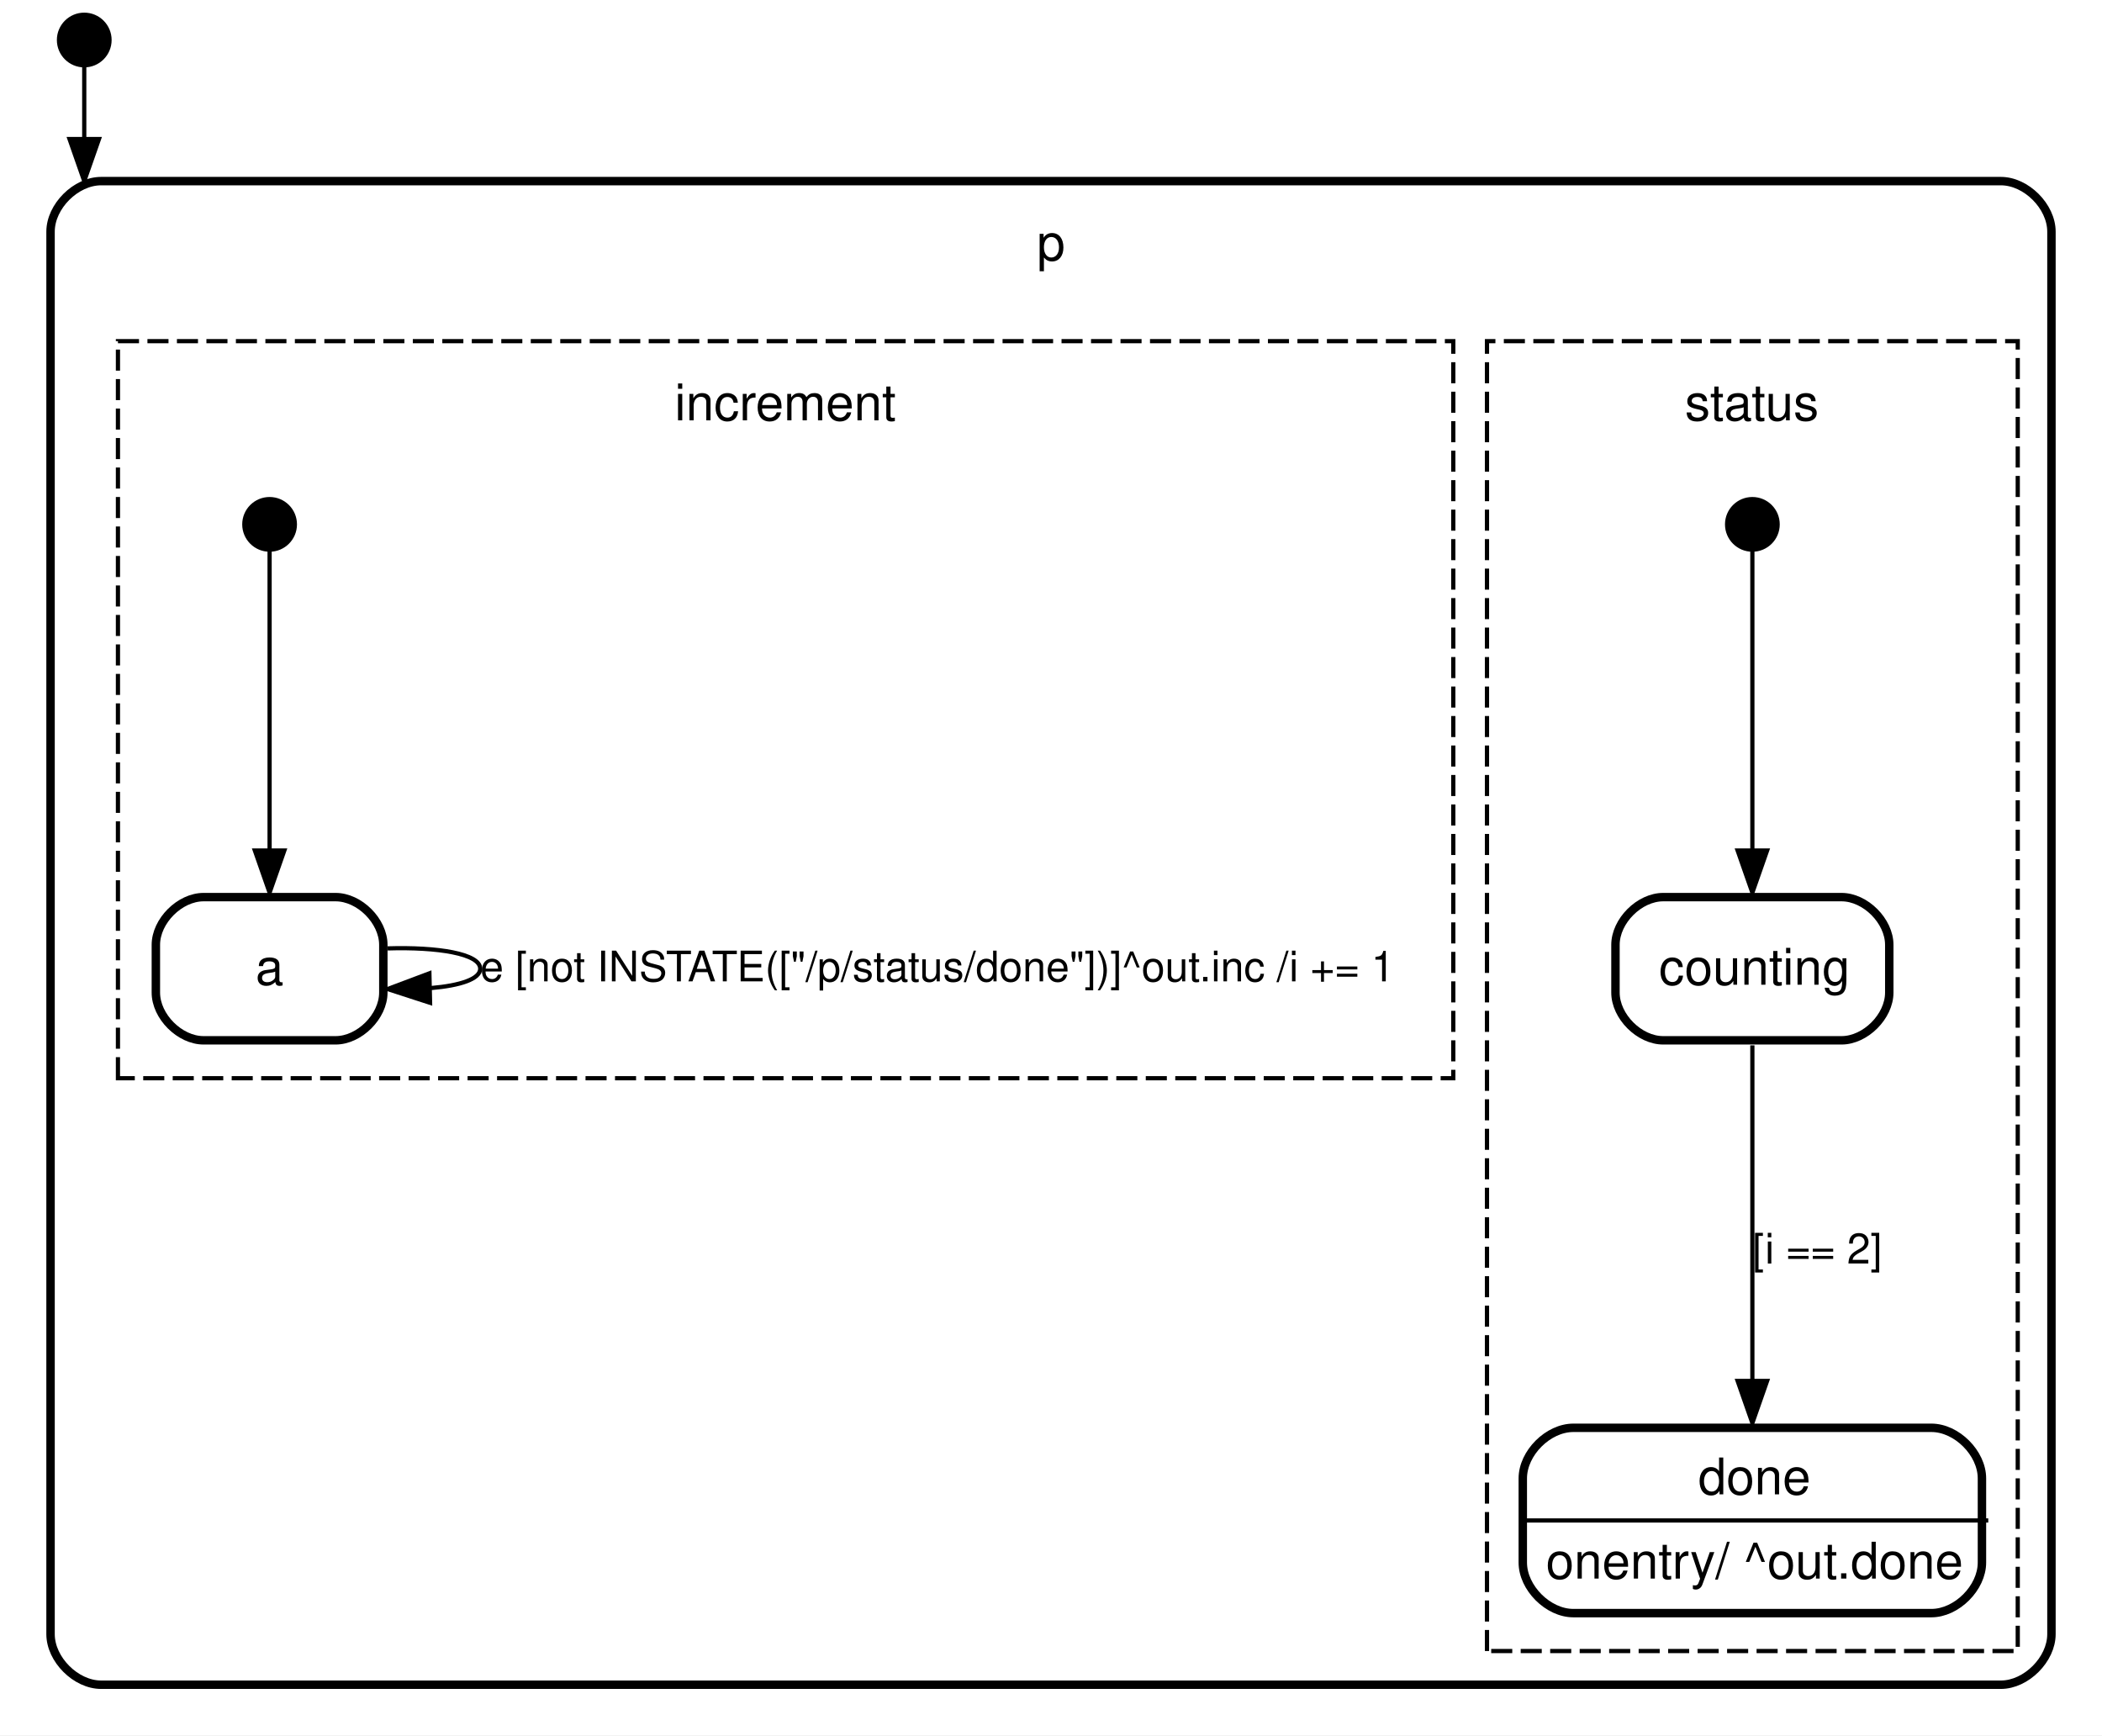
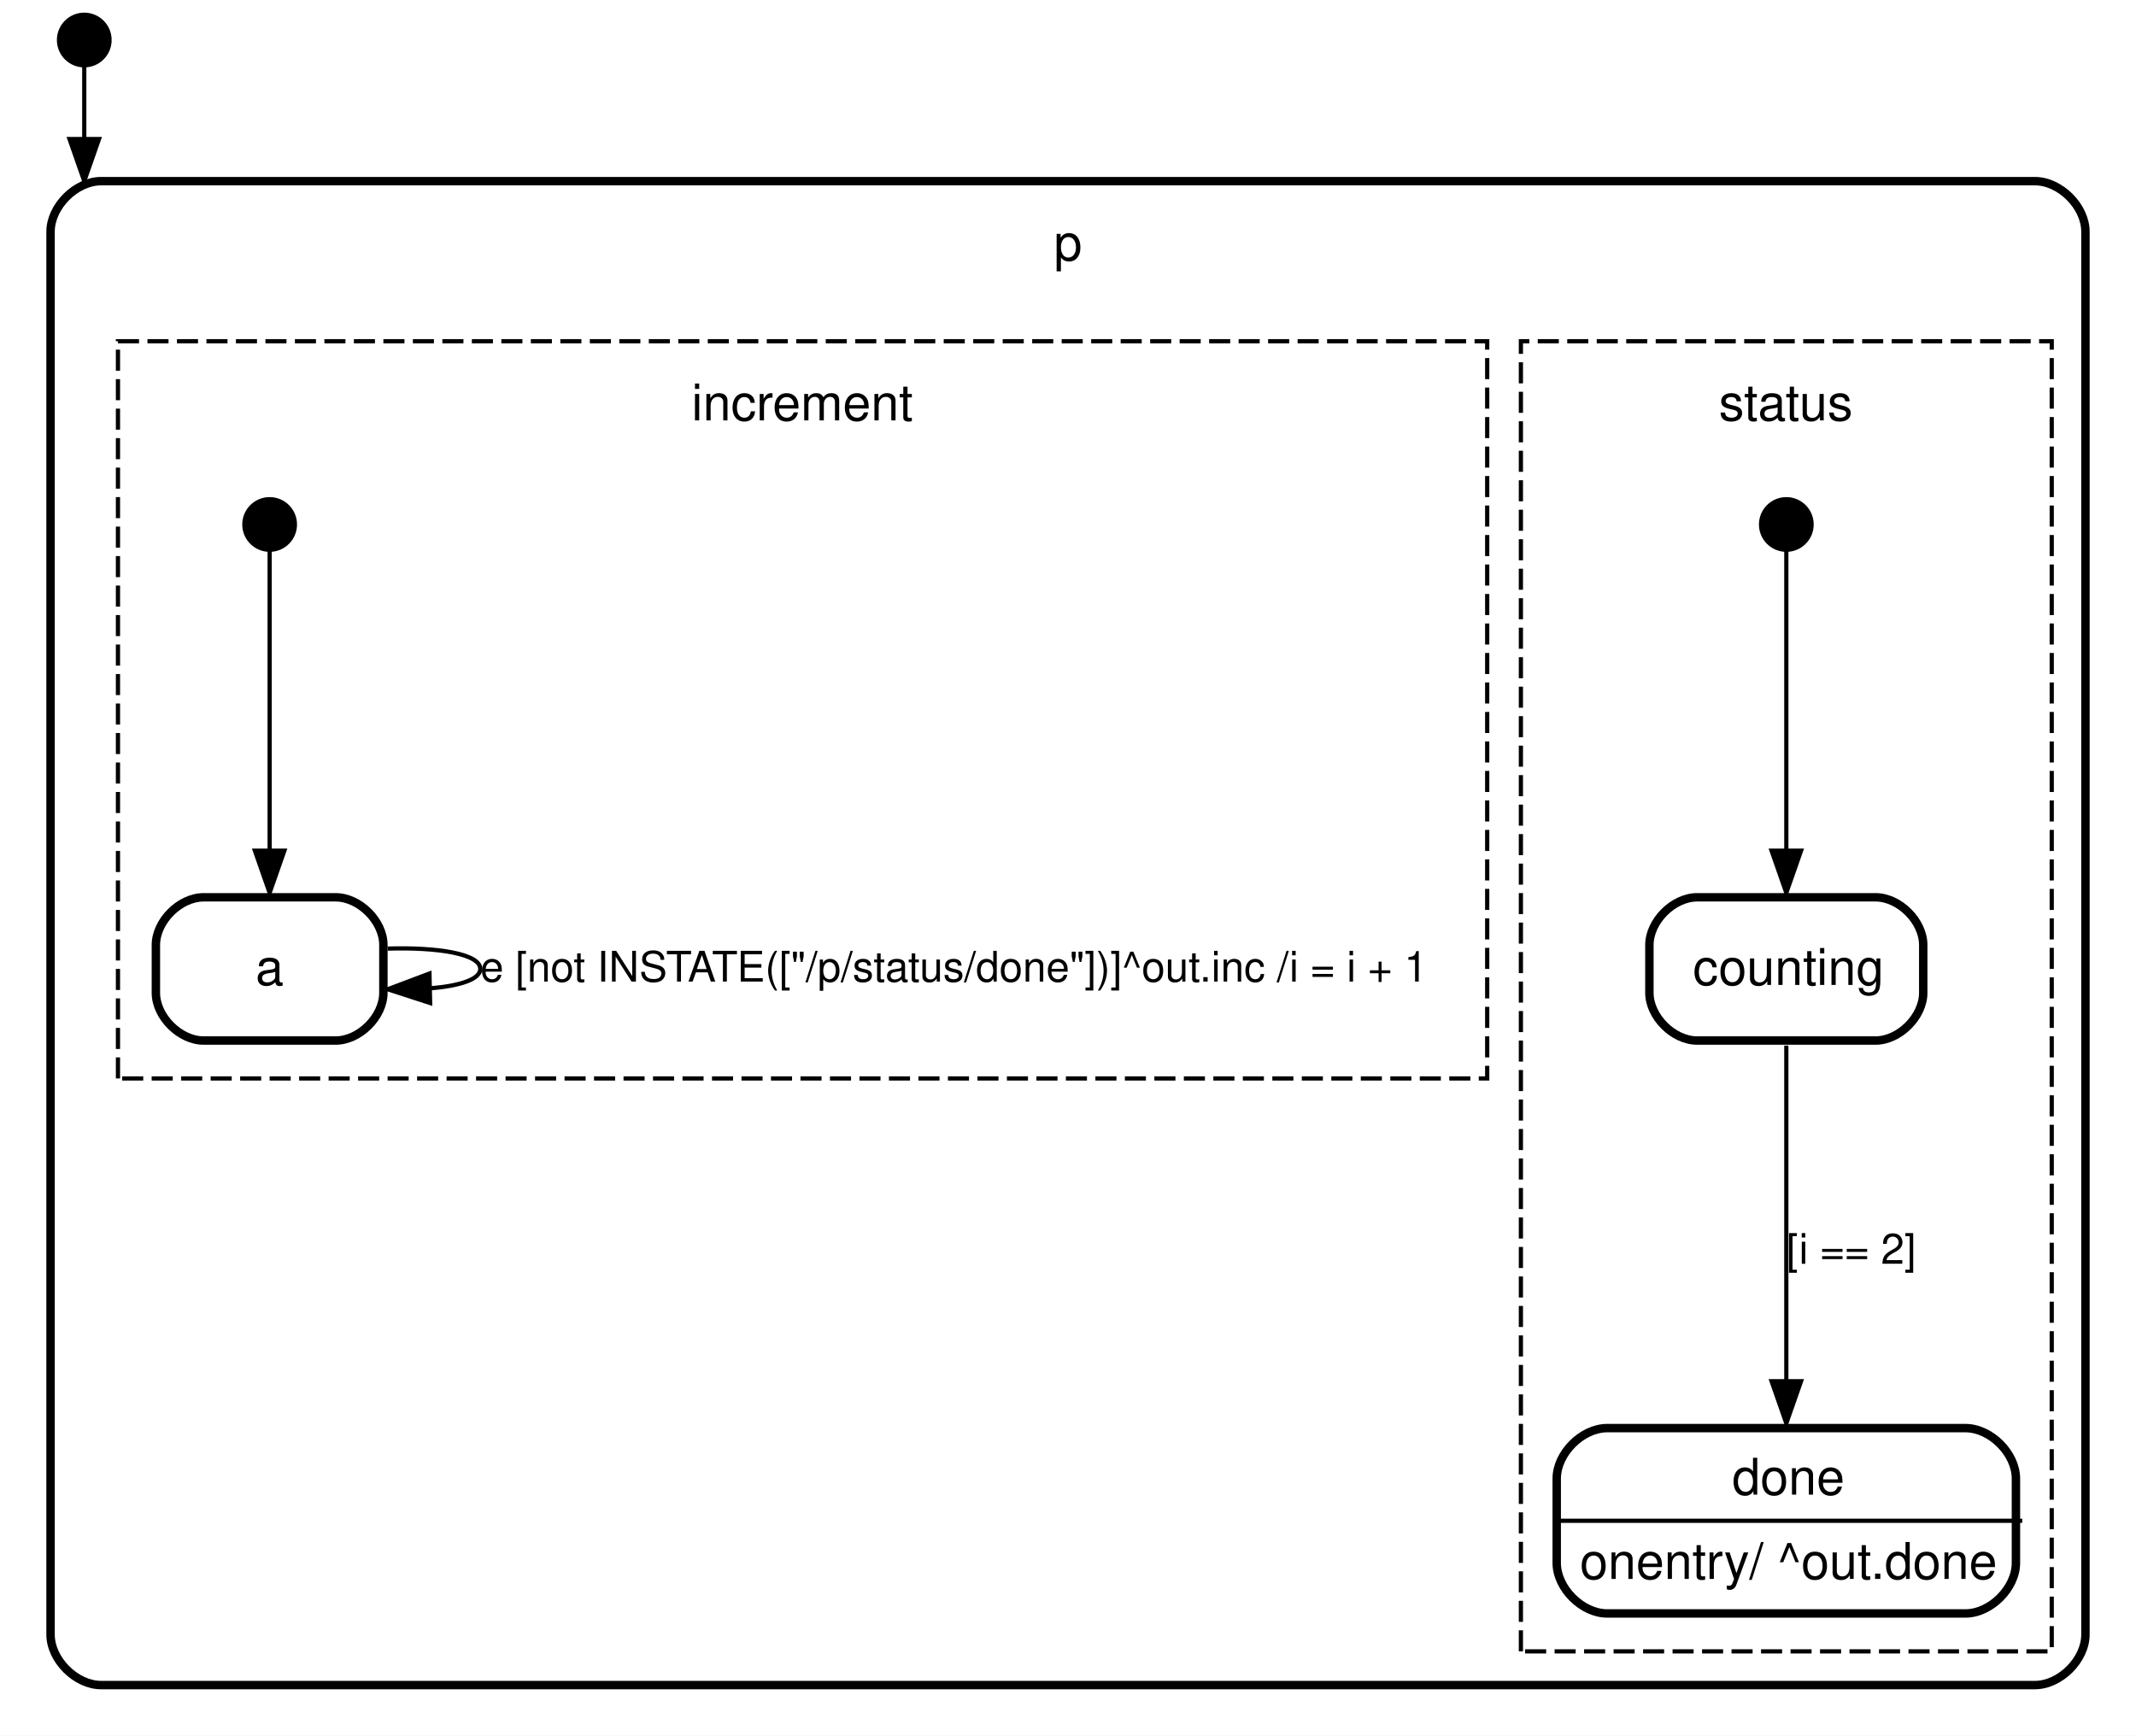
- <svg xmlns="http://www.w3.org/2000/svg" width="499pt" height="412pt" viewBox="0.00 0.00 499.00 412.00">
+ <svg xmlns="http://www.w3.org/2000/svg" width="507pt" height="412pt" viewBox="0.00 0.00 507.00 412.00">
  <g id="graph0" class="graph" transform="scale(1 1) rotate(0) translate(4 408)">
-     <polygon fill="#ffffff" stroke="transparent" points="-4,4 -4,-408 495,-408 495,4 -4,4" />
+     <polygon fill="#ffffff" stroke="transparent" points="-4,4 -4,-408 503,-408 503,4 -4,4" />
    <g id="clust1" class="cluster">
-       <path fill="none" stroke="#000000" stroke-width="2" d="M20,-8C20,-8 471,-8 471,-8 477,-8 483,-14 483,-20 483,-20 483,-353 483,-353 483,-359 477,-365 471,-365 471,-365 20,-365 20,-365 14,-365 8,-359 8,-353 8,-353 8,-20 8,-20 8,-14 14,-8 20,-8" />
-       <text text-anchor="start" x="242.165" y="-346.2" font-family="Helvetica,sans-Serif" font-size="12.00" fill="#000000">p</text>
+       <path fill="none" stroke="#000000" stroke-width="2" d="M20,-8C20,-8 479,-8 479,-8 485,-8 491,-14 491,-20 491,-20 491,-353 491,-353 491,-359 485,-365 479,-365 479,-365 20,-365 20,-365 14,-365 8,-359 8,-353 8,-353 8,-20 8,-20 8,-14 14,-8 20,-8" />
+       <text text-anchor="start" x="246.165" y="-346.2" font-family="Helvetica,sans-Serif" font-size="12.00" fill="#000000">p</text>
    </g>
    <g id="clust2" class="cluster">
-       <polygon fill="none" stroke="#000000" stroke-dasharray="5,2" points="349,-16 349,-327 475,-327 475,-16 349,-16" />
-       <text text-anchor="start" x="395.994" y="-308.2" font-family="Helvetica,sans-Serif" font-size="12.00" fill="#000000">status</text>
+       <polygon fill="none" stroke="#000000" stroke-dasharray="5,2" points="357,-16 357,-327 483,-327 483,-16 357,-16" />
+       <text text-anchor="start" x="403.994" y="-308.2" font-family="Helvetica,sans-Serif" font-size="12.00" fill="#000000">status</text>
    </g>
    <g id="clust3" class="cluster">
-       <polygon fill="none" stroke="#000000" stroke-dasharray="5,2" points="24,-152 24,-327 341,-327 341,-152 24,-152" />
-       <text text-anchor="start" x="156.165" y="-308.2" font-family="Helvetica,sans-Serif" font-size="12.00" fill="#000000">increment</text>
+       <polygon fill="none" stroke="#000000" stroke-dasharray="5,2" points="24,-152 24,-327 349,-327 349,-152 24,-152" />
+       <text text-anchor="start" x="160.165" y="-308.2" font-family="Helvetica,sans-Serif" font-size="12.00" fill="#000000">increment</text>
    </g>
    <g id="node1" class="node">
      <ellipse fill="#000000" stroke="#000000" stroke-width="2" cx="16" cy="-398.5" rx="5.5" ry="5.5" />
    </g>
    <g id="edge1" class="edge">
      <path fill="none" stroke="#000000" d="M16,-392.953C16,-388.778 16,-382.504 16,-375.033" />
      <polygon fill="#000000" stroke="#000000" points="19.5,-374.997 16,-364.997 12.5,-374.997 19.5,-374.997" />
      <text text-anchor="middle" x="17.39" y="-376" font-family="Helvetica,sans-Serif" font-size="10.00" fill="#000000"> </text>
    </g>
    <g id="node4" class="node">
-       <ellipse fill="#000000" stroke="#000000" stroke-width="2" cx="412" cy="-283.5" rx="5.5" ry="5.5" />
+       <ellipse fill="#000000" stroke="#000000" stroke-width="2" cx="420" cy="-283.5" rx="5.5" ry="5.5" />
    </g>
    <g id="node6" class="node">
-       <polygon fill="transparent" stroke="transparent" stroke-width="2" points="445.5,-196 378.5,-196 378.5,-160 445.5,-160 445.5,-196" />
-       <text text-anchor="start" x="389.824" y="-174.2" font-family="Helvetica,sans-Serif" font-size="12.00" fill="#000000">counting</text>
-       <path fill="none" stroke="#000000" stroke-width="2" d="M390.833,-161C390.833,-161 433.167,-161 433.167,-161 438.833,-161 444.5,-166.667 444.5,-172.333 444.5,-172.333 444.5,-183.667 444.5,-183.667 444.5,-189.333 438.833,-195 433.167,-195 433.167,-195 390.833,-195 390.833,-195 385.167,-195 379.5,-189.333 379.5,-183.667 379.5,-183.667 379.5,-172.333 379.5,-172.333 379.5,-166.667 385.167,-161 390.833,-161" />
+       <polygon fill="transparent" stroke="transparent" stroke-width="2" points="453.5,-196 386.5,-196 386.5,-160 453.5,-160 453.5,-196" />
+       <text text-anchor="start" x="397.824" y="-174.2" font-family="Helvetica,sans-Serif" font-size="12.00" fill="#000000">counting</text>
+       <path fill="none" stroke="#000000" stroke-width="2" d="M398.833,-161C398.833,-161 441.167,-161 441.167,-161 446.833,-161 452.5,-166.667 452.5,-172.333 452.5,-172.333 452.5,-183.667 452.5,-183.667 452.5,-189.333 446.833,-195 441.167,-195 441.167,-195 398.833,-195 398.833,-195 393.167,-195 387.5,-189.333 387.5,-183.667 387.5,-183.667 387.5,-172.333 387.5,-172.333 387.5,-166.667 393.167,-161 398.833,-161" />
    </g>
    <g id="edge2" class="edge">
-       <path fill="none" stroke="#000000" d="M412,-277.829C412,-273.174 412,-266.41 412,-260.5 412,-260.5 412,-260.5 412,-213.5 412,-211.108 412,-208.625 412,-206.134" />
-       <polygon fill="#000000" stroke="#000000" points="415.5,-206.06 412,-196.06 408.5,-206.06 415.5,-206.06" />
-       <text text-anchor="middle" x="413.389" y="-234" font-family="Helvetica,sans-Serif" font-size="10.00" fill="#000000"> </text>
+       <path fill="none" stroke="#000000" d="M420,-277.829C420,-273.174 420,-266.41 420,-260.5 420,-260.5 420,-260.5 420,-213.5 420,-211.108 420,-208.625 420,-206.134" />
+       <polygon fill="#000000" stroke="#000000" points="423.5,-206.06 420,-196.06 416.5,-206.06 423.5,-206.06" />
+       <text text-anchor="middle" x="421.389" y="-234" font-family="Helvetica,sans-Serif" font-size="10.00" fill="#000000"> </text>
    </g>
    <g id="node5" class="node">
-       <polygon fill="transparent" stroke="transparent" stroke-width="2" points="467.5,-70 356.5,-70 356.5,-24 467.5,-24 467.5,-70" />
-       <text text-anchor="start" x="399.158" y="-53.2" font-family="Helvetica,sans-Serif" font-size="12.00" fill="#000000">done</text>
-       <text text-anchor="start" x="362.998" y="-33.2" font-family="Helvetica,sans-Serif" font-size="12.00" fill="#000000">onentry/ ^out.done</text>
-       <polygon fill="#000000" stroke="#000000" points="357,-47 357,-47 468,-47 468,-47 357,-47" />
-       <path fill="none" stroke="#000000" stroke-width="2" d="M369.5,-25C369.5,-25 454.5,-25 454.5,-25 460.5,-25 466.5,-31 466.5,-37 466.5,-37 466.5,-57 466.5,-57 466.5,-63 460.5,-69 454.5,-69 454.5,-69 369.5,-69 369.5,-69 363.5,-69 357.5,-63 357.5,-57 357.5,-57 357.5,-37 357.5,-37 357.5,-31 363.5,-25 369.5,-25" />
+       <polygon fill="transparent" stroke="transparent" stroke-width="2" points="475.5,-70 364.5,-70 364.5,-24 475.5,-24 475.5,-70" />
+       <text text-anchor="start" x="407.158" y="-53.2" font-family="Helvetica,sans-Serif" font-size="12.00" fill="#000000">done</text>
+       <text text-anchor="start" x="370.998" y="-33.2" font-family="Helvetica,sans-Serif" font-size="12.00" fill="#000000">onentry/ ^out.done</text>
+       <polygon fill="#000000" stroke="#000000" points="365,-47 365,-47 476,-47 476,-47 365,-47" />
+       <path fill="none" stroke="#000000" stroke-width="2" d="M377.5,-25C377.5,-25 462.5,-25 462.5,-25 468.5,-25 474.5,-31 474.5,-37 474.5,-37 474.5,-57 474.5,-57 474.5,-63 468.5,-69 462.5,-69 462.5,-69 377.5,-69 377.5,-69 371.5,-69 365.5,-63 365.5,-57 365.5,-57 365.5,-37 365.5,-37 365.5,-31 371.5,-25 377.5,-25" />
    </g>
    <g id="edge3" class="edge">
-       <path fill="none" stroke="#000000" d="M412,-159.798C412,-152.007 412,-142.807 412,-134.5 412,-134.5 412,-134.5 412,-87.5 412,-85.127 412,-82.676 412,-80.208" />
-       <polygon fill="#000000" stroke="#000000" points="415.5,-80.131 412,-70.131 408.5,-80.131 415.5,-80.131" />
-       <text text-anchor="start" x="412" y="-108" font-family="Helvetica,sans-Serif" font-size="10.00" fill="#000000">[i == 2]   </text>
+       <path fill="none" stroke="#000000" d="M420,-159.798C420,-152.007 420,-142.807 420,-134.5 420,-134.5 420,-134.5 420,-87.5 420,-85.127 420,-82.676 420,-80.208" />
+       <polygon fill="#000000" stroke="#000000" points="423.5,-80.131 420,-70.131 416.5,-80.131 423.5,-80.131" />
+       <text text-anchor="start" x="420" y="-108" font-family="Helvetica,sans-Serif" font-size="10.00" fill="#000000">[i == 2]   </text>
    </g>
    <g id="node8" class="node">
      <ellipse fill="#000000" stroke="#000000" stroke-width="2" cx="60" cy="-283.5" rx="5.5" ry="5.5" />
    </g>
    <g id="node9" class="node">
      <polygon fill="transparent" stroke="transparent" stroke-width="2" points="88,-196 32,-196 32,-160 88,-160 88,-196" />
      <text text-anchor="start" x="56.665" y="-174.2" font-family="Helvetica,sans-Serif" font-size="12.00" fill="#000000">a</text>
      <path fill="none" stroke="#000000" stroke-width="2" d="M44.333,-161C44.333,-161 75.667,-161 75.667,-161 81.333,-161 87,-166.667 87,-172.333 87,-172.333 87,-183.667 87,-183.667 87,-189.333 81.333,-195 75.667,-195 75.667,-195 44.333,-195 44.333,-195 38.667,-195 33,-189.333 33,-183.667 33,-183.667 33,-172.333 33,-172.333 33,-166.667 38.667,-161 44.333,-161" />
    </g>
    <g id="edge4" class="edge">
      <path fill="none" stroke="#000000" d="M60,-277.829C60,-273.174 60,-266.41 60,-260.5 60,-260.5 60,-260.5 60,-213.5 60,-211.108 60,-208.625 60,-206.134" />
      <polygon fill="#000000" stroke="#000000" points="63.5,-206.06 60,-196.06 56.5,-206.06 63.5,-206.06" />
      <text text-anchor="middle" x="61.389" y="-234" font-family="Helvetica,sans-Serif" font-size="10.00" fill="#000000"> </text>
    </g>
    <g id="edge5" class="edge">
      <path fill="none" stroke="#000000" d="M88.018,-182.825C99.888,-183.188 110,-181.58 110,-178 110,-175.539 105.221,-174.009 98.376,-173.412" />
      <polygon fill="#000000" stroke="#000000" points="98.096,-169.905 88.018,-173.175 97.936,-176.903 98.096,-169.905" />
-       <text text-anchor="start" x="110" y="-175" font-family="Helvetica,sans-Serif" font-size="10.00" fill="#000000">e [not INSTATE(["/p/status/done"])]^out.inc /i += 1   </text>
+       <text text-anchor="start" x="110" y="-175" font-family="Helvetica,sans-Serif" font-size="10.00" fill="#000000">e [not INSTATE(["/p/status/done"])]^out.inc /i = i + 1   </text>
    </g>
  </g>
</svg>
